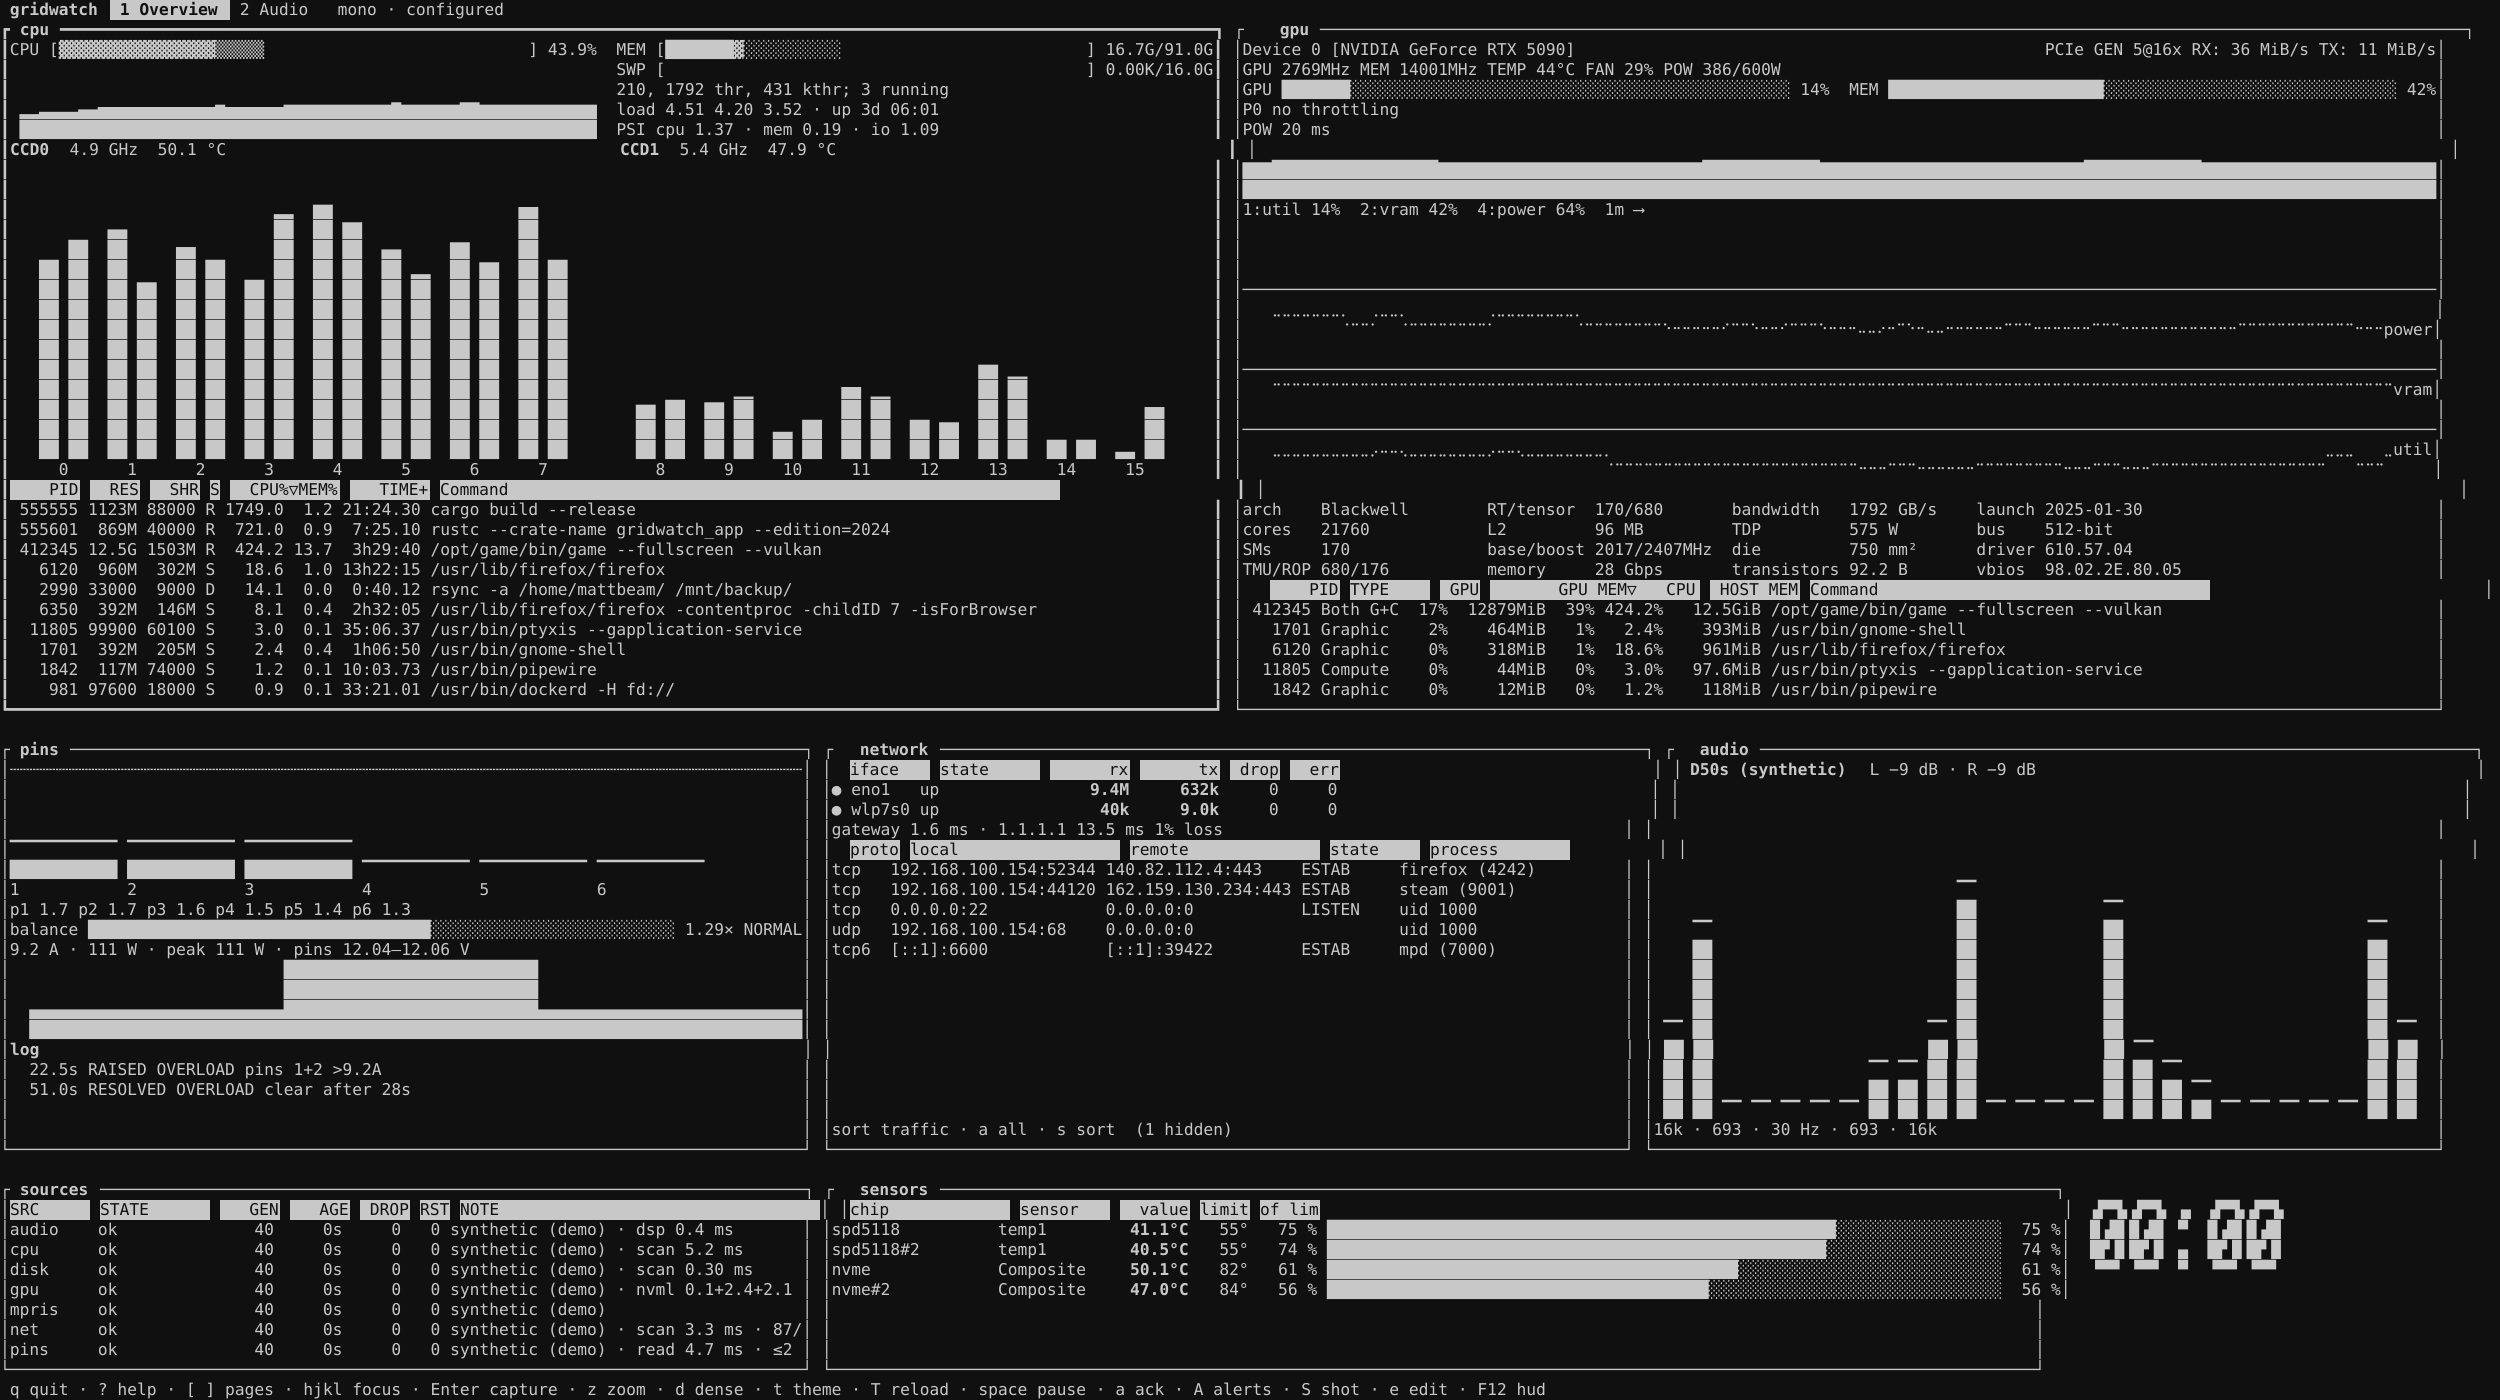
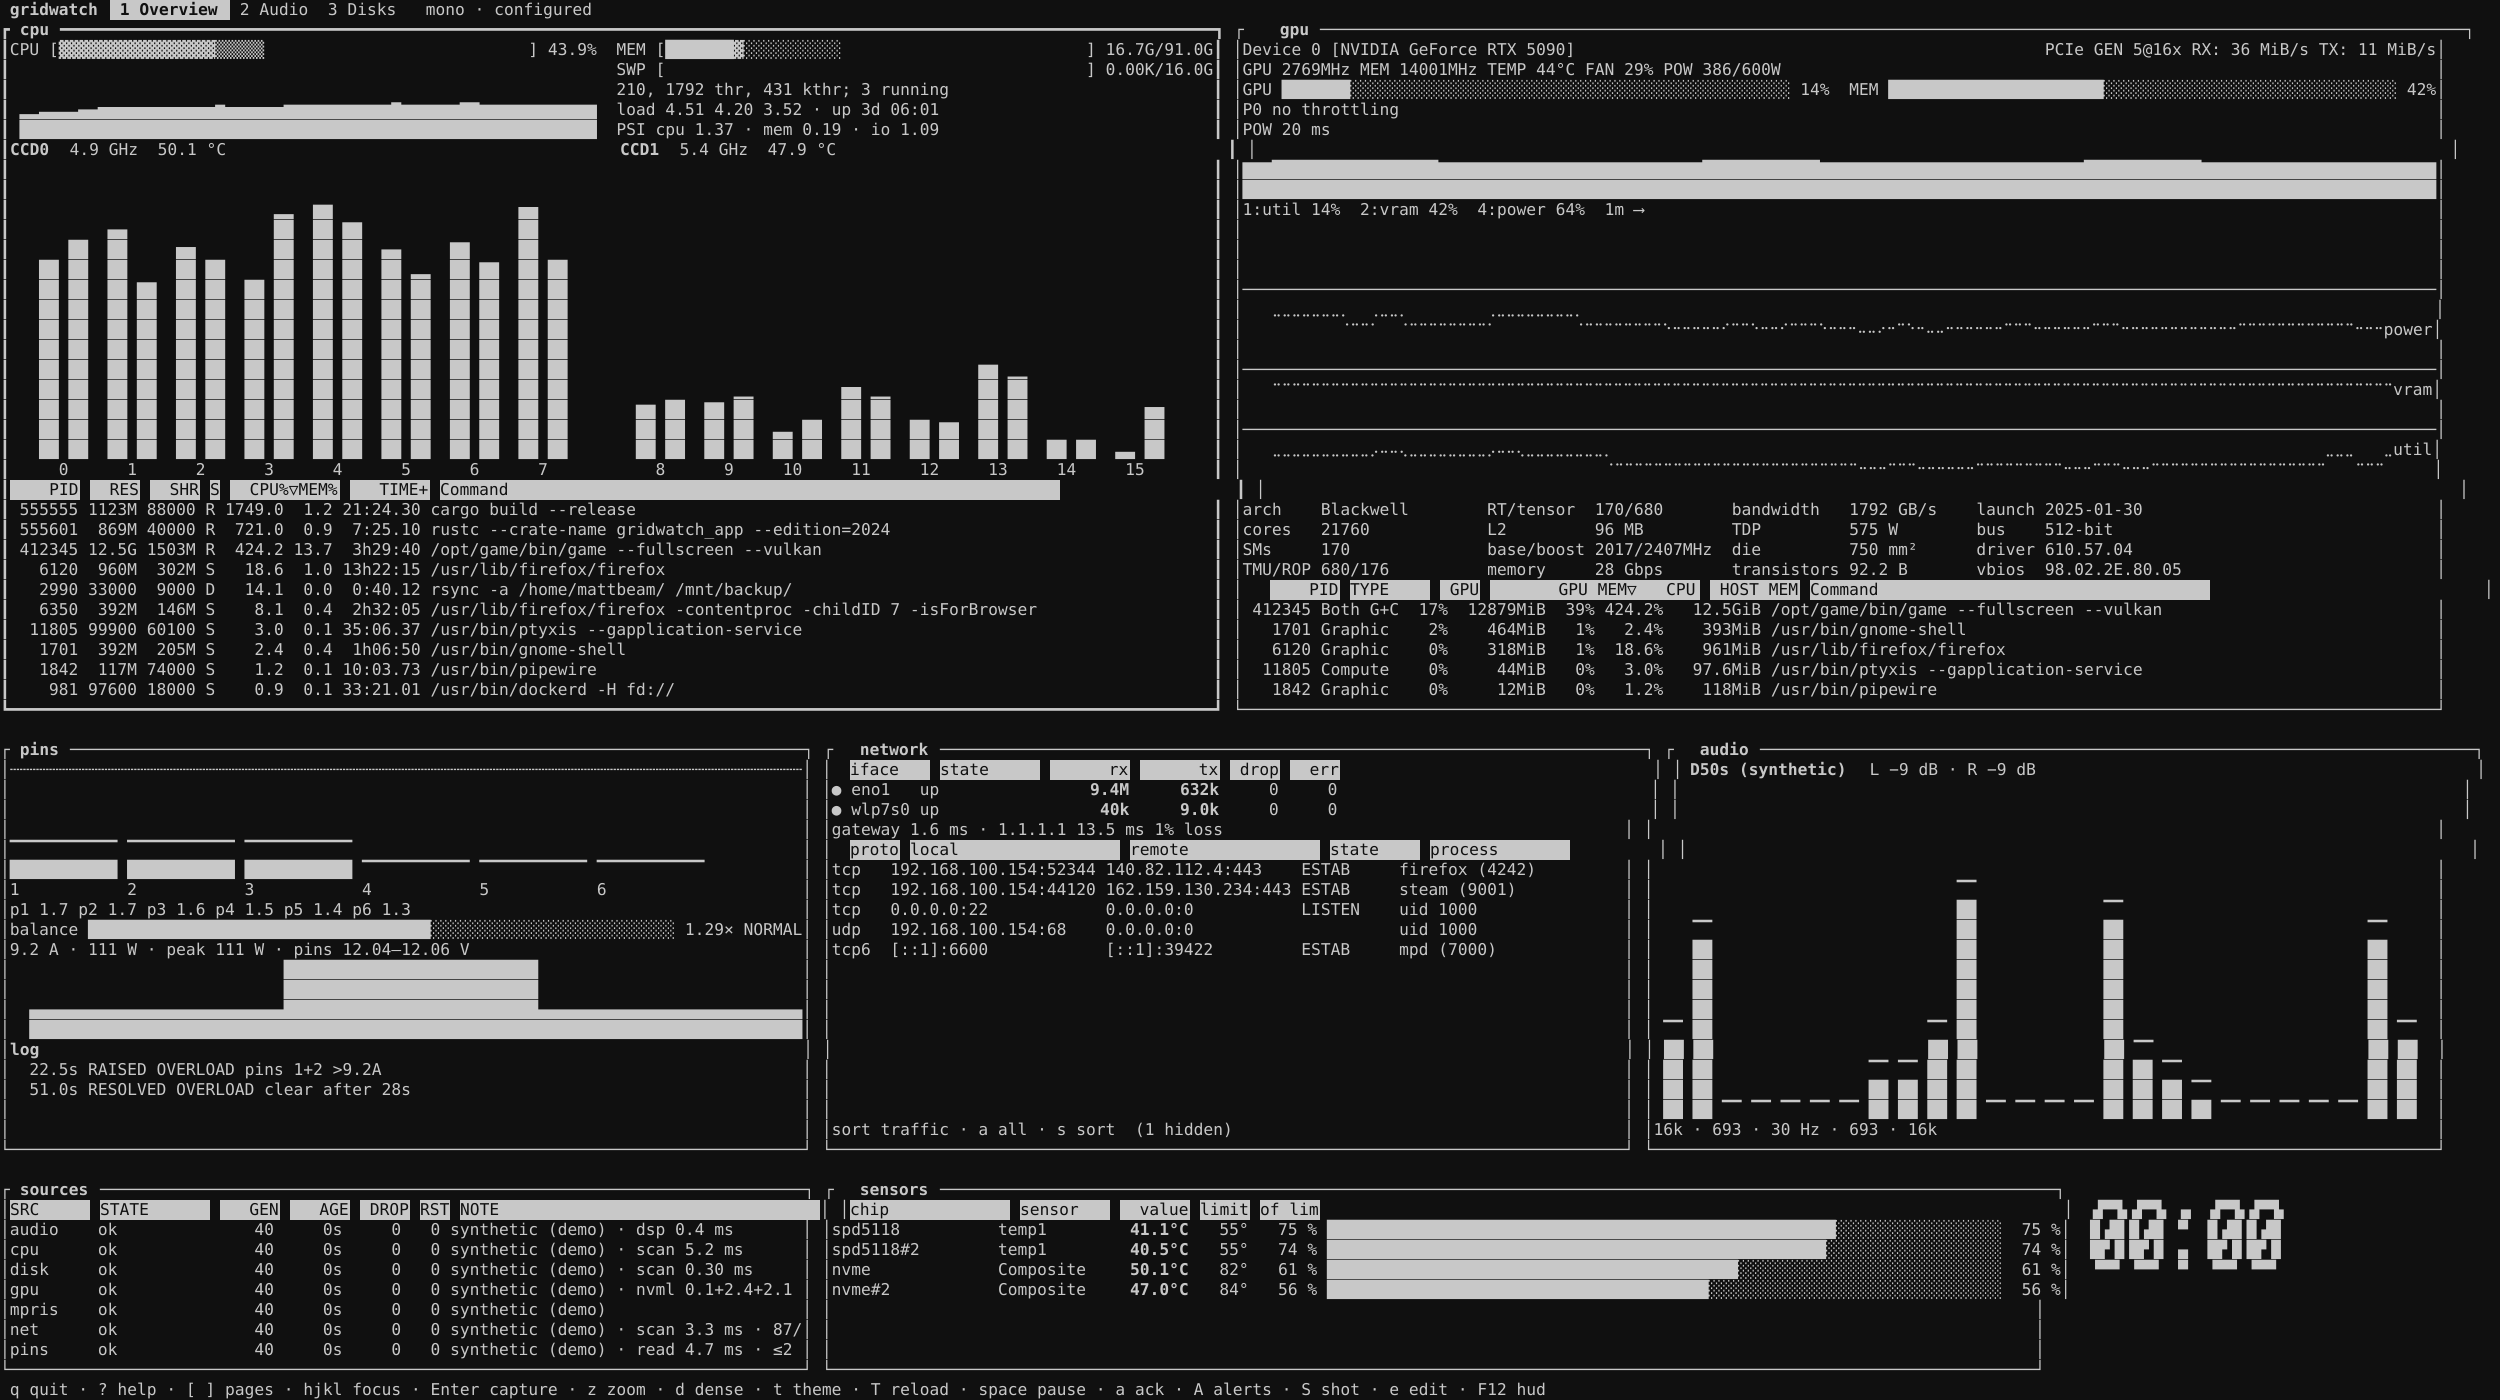
<svg xmlns="http://www.w3.org/2000/svg" width="2000" height="1120" viewBox="0 0 2000 1120" font-family="DejaVu Sans Mono, Menlo, Consolas, monospace" font-size="13">
  <rect width="2000" height="1120" fill="#101010" />
  <rect x="88" y="0" width="96" height="16" fill="#c8c8c8" />
  <rect x="8" y="384" width="56" height="16" fill="#c8c8c8" />
  <rect x="72" y="384" width="40" height="16" fill="#c8c8c8" />
  <rect x="120" y="384" width="40" height="16" fill="#c8c8c8" />
  <rect x="168" y="384" width="8" height="16" fill="#c8c8c8" />
  <rect x="184" y="384" width="88" height="16" fill="#c8c8c8" />
  <rect x="280" y="384" width="64" height="16" fill="#c8c8c8" />
  <rect x="352" y="384" width="496" height="16" fill="#c8c8c8" />
  <rect x="1016" y="464" width="56" height="16" fill="#c8c8c8" />
  <rect x="1080" y="464" width="64" height="16" fill="#c8c8c8" />
  <rect x="1152" y="464" width="32" height="16" fill="#c8c8c8" />
  <rect x="1192" y="464" width="168" height="16" fill="#c8c8c8" />
  <rect x="1368" y="464" width="72" height="16" fill="#c8c8c8" />
  <rect x="1448" y="464" width="320" height="16" fill="#c8c8c8" />
  <rect x="680" y="608" width="64" height="16" fill="#c8c8c8" />
  <rect x="752" y="608" width="80" height="16" fill="#c8c8c8" />
  <rect x="840" y="608" width="64" height="16" fill="#c8c8c8" />
  <rect x="912" y="608" width="64" height="16" fill="#c8c8c8" />
  <rect x="984" y="608" width="40" height="16" fill="#c8c8c8" />
  <rect x="1032" y="608" width="40" height="16" fill="#c8c8c8" />
  <rect x="680" y="672" width="40" height="16" fill="#c8c8c8" />
  <rect x="728" y="672" width="168" height="16" fill="#c8c8c8" />
  <rect x="904" y="672" width="152" height="16" fill="#c8c8c8" />
  <rect x="1064" y="672" width="72" height="16" fill="#c8c8c8" />
  <rect x="1144" y="672" width="112" height="16" fill="#c8c8c8" />
  <rect x="8" y="960" width="64" height="16" fill="#c8c8c8" />
  <rect x="80" y="960" width="88" height="16" fill="#c8c8c8" />
  <rect x="176" y="960" width="48" height="16" fill="#c8c8c8" />
  <rect x="232" y="960" width="48" height="16" fill="#c8c8c8" />
  <rect x="288" y="960" width="40" height="16" fill="#c8c8c8" />
  <rect x="336" y="960" width="24" height="16" fill="#c8c8c8" />
  <rect x="368" y="960" width="288" height="16" fill="#c8c8c8" />
  <rect x="680" y="960" width="128" height="16" fill="#c8c8c8" />
  <rect x="816" y="960" width="72" height="16" fill="#c8c8c8" />
  <rect x="896" y="960" width="56" height="16" fill="#c8c8c8" />
  <rect x="960" y="960" width="40" height="16" fill="#c8c8c8" />
  <rect x="1008" y="960" width="48" height="16" fill="#c8c8c8" />
  <text x="0" y="12" fill="#c8c8c8" font-weight="bold" textLength="88" lengthAdjust="spacingAndGlyphs" xml:space="preserve"> gridwatch </text>
  <text x="88" y="12" fill="#101010" font-weight="bold" textLength="96" lengthAdjust="spacingAndGlyphs" xml:space="preserve"> 1 Overview </text>
-   <text x="184" y="12" fill="#c8c8c8" textLength="1816" lengthAdjust="spacingAndGlyphs" xml:space="preserve"> 2 Audio   mono · configured                                                                                                                                                                                                       </text>
+   <text x="184" y="12" fill="#c8c8c8" textLength="1816" lengthAdjust="spacingAndGlyphs" xml:space="preserve"> 2 Audio  3 Disks   mono · configured                                                                                                                                                                                              </text>
  <text x="0" y="28" fill="#c8c8c8" textLength="8" lengthAdjust="spacingAndGlyphs" xml:space="preserve">┏</text>
  <text x="8" y="28" fill="#c8c8c8" font-weight="bold" textLength="40" lengthAdjust="spacingAndGlyphs" xml:space="preserve"> cpu </text>
  <text x="48" y="28" fill="#c8c8c8" textLength="968" lengthAdjust="spacingAndGlyphs" xml:space="preserve">━━━━━━━━━━━━━━━━━━━━━━━━━━━━━━━━━━━━━━━━━━━━━━━━━━━━━━━━━━━━━━━━━━━━━━━━━━━━━━━━━━━━━━━━━━━━━━━━━━━━━━━━━━━━━━━━━━━━━━┓ ┌</text>
  <text x="1016" y="28" fill="#c8c8c8" font-weight="bold" textLength="40" lengthAdjust="spacingAndGlyphs" xml:space="preserve"> gpu </text>
  <text x="1056" y="28" fill="#c8c8c8" textLength="944" lengthAdjust="spacingAndGlyphs" xml:space="preserve">─────────────────────────────────────────────────────────────────────────────────────────────────────────────────────┐</text>
  <text x="0" y="44" fill="#c8c8c8" textLength="2000" lengthAdjust="spacingAndGlyphs" xml:space="preserve">┃CPU [▓▓▓▓▓▓▓▓▓▓▓▓▓▓▓▓▒▒▒▒▒                           ] 43.9%  MEM [███████▓░░░░░░░░░░                         ] 16.7G/91.0G┃ │Device 0 [NVIDIA GeForce RTX 5090]                                                PCIe GEN 5@16x RX: 36 MiB/s TX: 11 MiB/s│</text>
  <text x="0" y="60" fill="#c8c8c8" textLength="2000" lengthAdjust="spacingAndGlyphs" xml:space="preserve">┃                                                              SWP [                                           ] 0.00K/16.0G┃ │GPU 2769MHz MEM 14001MHz TEMP 44°C FAN 29% POW 386/600W                                                                   │</text>
  <text x="0" y="76" fill="#c8c8c8" textLength="2000" lengthAdjust="spacingAndGlyphs" xml:space="preserve">┃                                                              210, 1792 thr, 431 kthr; 3 running                           ┃ │GPU ███████░░░░░░░░░░░░░░░░░░░░░░░░░░░░░░░░░░░░░░░░░░░░░ 14%  MEM ██████████████████████░░░░░░░░░░░░░░░░░░░░░░░░░░░░░░ 42%│</text>
  <text x="0" y="92" fill="#c8c8c8" textLength="2000" lengthAdjust="spacingAndGlyphs" xml:space="preserve">┃ ▂▂▃▃▃▃▄▄▅▅▅▅▅▅▅▅▅▅▅▅▆▅▅▅▅▅▅▆▆▆▆▆▆▆▆▆▆▆▇▆▆▆▆▆▆▇▇▆▆▆▆▆▆▆▆▆▆▆▆  load 4.51 4.20 3.52 · up 3d 06:01                            ┃ │P0 no throttling                                                                                                          │</text>
  <text x="0" y="108" fill="#c8c8c8" textLength="2000" lengthAdjust="spacingAndGlyphs" xml:space="preserve">┃ ███████████████████████████████████████████████████████████  PSI cpu 1.37 · mem 0.19 · io 1.09                            ┃ │POW 20 ms                                                                                                                 │</text>
  <text x="0" y="124" fill="#c8c8c8" textLength="8" lengthAdjust="spacingAndGlyphs" xml:space="preserve">┃</text>
  <text x="8" y="124" fill="#c8c8c8" font-weight="bold" textLength="32" lengthAdjust="spacingAndGlyphs" xml:space="preserve">CCD0</text>
  <text x="40" y="124" fill="#c8c8c8" textLength="456" lengthAdjust="spacingAndGlyphs" xml:space="preserve">  4.9 GHz  50.1 °C                                       </text>
  <text x="496" y="124" fill="#c8c8c8" font-weight="bold" textLength="32" lengthAdjust="spacingAndGlyphs" xml:space="preserve">CCD1</text>
  <text x="528" y="124" fill="#c8c8c8" textLength="1472" lengthAdjust="spacingAndGlyphs" xml:space="preserve">  5.4 GHz  47.9 °C                                        ┃ │                                                                                                                          │</text>
  <text x="0" y="140" fill="#c8c8c8" textLength="2000" lengthAdjust="spacingAndGlyphs" xml:space="preserve">┃                                                                                                                           ┃ │▇▇▇█████████████████▇▇▇▇▇▇▇▇▇▇▇▇▇▇▇▇▇▇▇▇▇▇▇▇▇▇▇████████████▇▇▇▇▇▇▇▇▇▇▇▇▇▇▇▇▇▇▇▇▇▇▇▇▇▇▇████████████▇▇▇▇▇▇▇▇▇▇▇▇▇▇▇▇▇▇▇▇▇▇▇▇│</text>
  <text x="0" y="156" fill="#c8c8c8" textLength="2000" lengthAdjust="spacingAndGlyphs" xml:space="preserve">┃                                                                                                                           ┃ │██████████████████████████████████████████████████████████████████████████████████████████████████████████████████████████│</text>
  <text x="0" y="172" fill="#c8c8c8" textLength="2000" lengthAdjust="spacingAndGlyphs" xml:space="preserve">┃                           ▂▂  ▆▆                   ▅▅                                                                     ┃ │1:util 14%  2:vram 42%  4:power 64%  1m ⟶                                                                                 │</text>
  <text x="0" y="188" fill="#c8c8c8" textLength="2000" lengthAdjust="spacingAndGlyphs" xml:space="preserve">┃          ▄▄               ██  ██ ▇▇                ██                                                                     ┃ │                                                                                                                          │</text>
  <text x="0" y="204" fill="#c8c8c8" textLength="2000" lengthAdjust="spacingAndGlyphs" xml:space="preserve">┃      ██  ██     ▅▅        ██  ██ ██  ▄▄     ▇▇     ██                                                                     ┃ │                                                                                                                          │</text>
  <text x="0" y="220" fill="#c8c8c8" textLength="2000" lengthAdjust="spacingAndGlyphs" xml:space="preserve">┃   ██ ██  ██     ██ ██     ██  ██ ██  ██ ▂▂  ██ ▇▇  ██ ██                                                                  ┃ │                                                                                                                          │</text>
  <text x="0" y="236" fill="#c8c8c8" textLength="2000" lengthAdjust="spacingAndGlyphs" xml:space="preserve">┃   ██ ██  ██ ▇▇  ██ ██  ██ ██  ██ ██  ██ ██  ██ ██  ██ ██                                                                  ┃ │──────────────────────────────────────────────────────────────────────────────────────────────────────────────────────────│</text>
  <text x="0" y="252" fill="#c8c8c8" textLength="2000" lengthAdjust="spacingAndGlyphs" xml:space="preserve">┃   ██ ██  ██ ██  ██ ██  ██ ██  ██ ██  ██ ██  ██ ██  ██ ██                                                                  ┃ │   ⣀⣀⣀⣀⣀⣀⣀⡀  ⢀⣀⣀⡀        ⢀⣀⣀⣀⣀⣀⣀⣀⣀⡀                                                                                       │</text>
  <text x="0" y="268" fill="#c8c8c8" textLength="2000" lengthAdjust="spacingAndGlyphs" xml:space="preserve">┃   ██ ██  ██ ██  ██ ██  ██ ██  ██ ██  ██ ██  ██ ██  ██ ██                                                                  ┃ │          ⠈⠉⠉⠁  ⠈⠉⠉⠉⠉⠉⠉⠉⠉⠁        ⠈⠉⠉⠉⠉⠉⠉⠉⠉⠑⠒⠒⠒⠒⠒⠊⠉⠉⠑⠒⠒⠊⠉⠉⠉⠑⠒⠒⠒⠤⠤⠔⠒⠉⠑⠒⠤⠤⠒⠒⠒⠒⠒⠒⠉⠉⠉⠒⠒⠒⠒⠒⠒⠉⠉⠉⠒⠒⠒⠒⠒⠒⠒⠒⠒⠒⠒⠒⠉⠉⠉⠉⠉⠉⠉⠉⠉⠉⠉⠉⠒⠒⠒power│</text>
  <text x="0" y="284" fill="#c8c8c8" textLength="2000" lengthAdjust="spacingAndGlyphs" xml:space="preserve">┃   ██ ██  ██ ██  ██ ██  ██ ██  ██ ██  ██ ██  ██ ██  ██ ██                                                                  ┃ │                                                                                                                          │</text>
  <text x="0" y="300" fill="#c8c8c8" textLength="2000" lengthAdjust="spacingAndGlyphs" xml:space="preserve">┃   ██ ██  ██ ██  ██ ██  ██ ██  ██ ██  ██ ██  ██ ██  ██ ██                                          ▆▆ ▁▁                   ┃ │──────────────────────────────────────────────────────────────────────────────────────────────────────────────────────────│</text>
  <text x="0" y="316" fill="#c8c8c8" textLength="2000" lengthAdjust="spacingAndGlyphs" xml:space="preserve">┃   ██ ██  ██ ██  ██ ██  ██ ██  ██ ██  ██ ██  ██ ██  ██ ██                 ▁▁         ▅▅ ▁▁         ██ ██                   ┃ │   ⠉⠉⠉⠉⠉⠉⠉⠉⠉⠉⠉⠉⠉⠉⠉⠉⠉⠉⠉⠉⠉⠉⠉⠉⠉⠉⠉⠉⠉⠉⠉⠉⠉⠉⠉⠉⠉⠉⠉⠉⠉⠉⠉⠉⠉⠉⠉⠉⠉⠉⠉⠉⠉⠉⠉⠉⠉⠉⠉⠉⠉⠉⠉⠉⠉⠉⠉⠉⠉⠉⠉⠉⠉⠉⠉⠉⠉⠉⠉⠉⠉⠉⠉⠉⠉⠉⠉⠉⠉⠉⠉⠉⠉⠉⠉⠉⠉⠉⠉⠉⠉⠉⠉⠉⠉⠉⠉⠉⠉⠉⠉⠉⠉⠉⠉vram│</text>
  <text x="0" y="332" fill="#c8c8c8" textLength="2000" lengthAdjust="spacingAndGlyphs" xml:space="preserve">┃   ██ ██  ██ ██  ██ ██  ██ ██  ██ ██  ██ ██  ██ ██  ██ ██       ▆▆ ██  ▇▇ ██         ██ ██         ██ ██            ▅▅     ┃ │                                                                                                                          │</text>
  <text x="0" y="348" fill="#c8c8c8" textLength="2000" lengthAdjust="spacingAndGlyphs" xml:space="preserve">┃   ██ ██  ██ ██  ██ ██  ██ ██  ██ ██  ██ ██  ██ ██  ██ ██       ██ ██  ██ ██  ▃▃ ██  ██ ██  ██ ▇▇  ██ ██            ██     ┃ │──────────────────────────────────────────────────────────────────────────────────────────────────────────────────────────│</text>
  <text x="0" y="364" fill="#c8c8c8" textLength="2000" lengthAdjust="spacingAndGlyphs" xml:space="preserve">┃   ██ ██  ██ ██  ██ ██  ██ ██  ██ ██  ██ ██  ██ ██  ██ ██       ██ ██  ██ ██  ██ ██  ██ ██  ██ ██  ██ ██  ██ ██  ▃▃ ██     ┃ │   ⣀⣀⣀⣀⣀⣀⣀⣀⣀⣀⡠⠤⠤⢄⣀⣀⣀⣀⣀⣀⣀⣀⡠⠤⠤⢄⣀⣀⣀⣀⣀⣀⣀⣀⡀                                                                         ⣀⣀⣀   ⣀util│</text>
  <text x="0" y="380" fill="#c8c8c8" textLength="2000" lengthAdjust="spacingAndGlyphs" xml:space="preserve">┃     0      1      2      3      4      5      6      7           8      9     10     11     12     13     14     15       ┃ │                                     ⠈⠉⠉⠉⠉⠉⠉⠉⠉⠉⠉⠉⠉⠉⠉⠉⠉⠉⠉⠉⠉⠉⠉⠉⠉⠉⠒⠒⠒⠉⠉⠉⠒⠒⠒⠒⠒⠒⠉⠉⠉⠉⠉⠉⠉⠉⠉⠒⠒⠒⠉⠉⠉⠒⠒⠒⠉⠉⠉⠉⠉⠉⠉⠉⠉⠉⠉⠉⠉⠉⠉⠉⠉⠉   ⠉⠉⠉     │</text>
  <text x="0" y="396" fill="#c8c8c8" textLength="8" lengthAdjust="spacingAndGlyphs" xml:space="preserve">┃</text>
  <text x="8" y="396" fill="#101010" textLength="56" lengthAdjust="spacingAndGlyphs" xml:space="preserve">    PID</text>
  <text x="72" y="396" fill="#101010" textLength="40" lengthAdjust="spacingAndGlyphs" xml:space="preserve">  RES</text>
  <text x="120" y="396" fill="#101010" textLength="40" lengthAdjust="spacingAndGlyphs" xml:space="preserve">  SHR</text>
  <text x="168" y="396" fill="#101010" textLength="8" lengthAdjust="spacingAndGlyphs" xml:space="preserve">S</text>
  <text x="184" y="396" fill="#101010" textLength="88" lengthAdjust="spacingAndGlyphs" xml:space="preserve">  CPU%▽MEM%</text>
  <text x="280" y="396" fill="#101010" textLength="64" lengthAdjust="spacingAndGlyphs" xml:space="preserve">   TIME+</text>
  <text x="352" y="396" fill="#101010" textLength="496" lengthAdjust="spacingAndGlyphs" xml:space="preserve">Command                                                       </text>
  <text x="848" y="396" fill="#c8c8c8" textLength="1152" lengthAdjust="spacingAndGlyphs" xml:space="preserve">                  ┃ │                                                                                                                          │</text>
  <text x="0" y="412" fill="#c8c8c8" textLength="2000" lengthAdjust="spacingAndGlyphs" xml:space="preserve">┃ 555555 1123M 88000 R 1749.0  1.2 21:24.30 cargo build --release                                                           ┃ │arch    Blackwell        RT/tensor  170/680       bandwidth   1792 GB/s    launch 2025-01-30                              │</text>
  <text x="0" y="428" fill="#c8c8c8" textLength="2000" lengthAdjust="spacingAndGlyphs" xml:space="preserve">┃ 555601  869M 40000 R  721.0  0.9  7:25.10 rustc --crate-name gridwatch_app --edition=2024                                 ┃ │cores   21760            L2         96 MB         TDP         575 W        bus    512-bit                                 │</text>
  <text x="0" y="444" fill="#c8c8c8" textLength="2000" lengthAdjust="spacingAndGlyphs" xml:space="preserve">┃ 412345 12.5G 1503M R  424.2 13.7  3h29:40 /opt/game/bin/game --fullscreen --vulkan                                        ┃ │SMs     170              base/boost 2017/2407MHz  die         750 mm²      driver 610.57.04                               │</text>
  <text x="0" y="460" fill="#c8c8c8" textLength="2000" lengthAdjust="spacingAndGlyphs" xml:space="preserve">┃   6120  960M  302M S   18.6  1.0 13h22:15 /usr/lib/firefox/firefox                                                        ┃ │TMU/ROP 680/176          memory     28 Gbps       transistors 92.2 B       vbios  98.02.2E.80.05                          │</text>
  <text x="0" y="476" fill="#c8c8c8" textLength="1016" lengthAdjust="spacingAndGlyphs" xml:space="preserve">┃   2990 33000  9000 D   14.1  0.0  0:40.12 rsync -a /home/mattbeam/ /mnt/backup/                                           ┃ │</text>
  <text x="1016" y="476" fill="#101010" textLength="56" lengthAdjust="spacingAndGlyphs" xml:space="preserve">    PID</text>
  <text x="1080" y="476" fill="#101010" textLength="64" lengthAdjust="spacingAndGlyphs" xml:space="preserve">TYPE    </text>
  <text x="1152" y="476" fill="#101010" textLength="32" lengthAdjust="spacingAndGlyphs" xml:space="preserve"> GPU</text>
  <text x="1192" y="476" fill="#101010" textLength="168" lengthAdjust="spacingAndGlyphs" xml:space="preserve">       GPU MEM▽   CPU</text>
  <text x="1368" y="476" fill="#101010" textLength="72" lengthAdjust="spacingAndGlyphs" xml:space="preserve"> HOST MEM</text>
  <text x="1448" y="476" fill="#101010" textLength="320" lengthAdjust="spacingAndGlyphs" xml:space="preserve">Command                                 </text>
  <text x="1768" y="476" fill="#c8c8c8" textLength="232" lengthAdjust="spacingAndGlyphs" xml:space="preserve">                            │</text>
  <text x="0" y="492" fill="#c8c8c8" textLength="2000" lengthAdjust="spacingAndGlyphs" xml:space="preserve">┃   6350  392M  146M S    8.1  0.4  2h32:05 /usr/lib/firefox/firefox -contentproc -childID 7 -isForBrowser                  ┃ │ 412345 Both G+C  17%  12879MiB  39% 424.2%   12.5GiB /opt/game/bin/game --fullscreen --vulkan                            │</text>
  <text x="0" y="508" fill="#c8c8c8" textLength="2000" lengthAdjust="spacingAndGlyphs" xml:space="preserve">┃  11805 99900 60100 S    3.0  0.1 35:06.37 /usr/bin/ptyxis --gapplication-service                                          ┃ │   1701 Graphic    2%    464MiB   1%   2.4%    393MiB /usr/bin/gnome-shell                                                │</text>
  <text x="0" y="524" fill="#c8c8c8" textLength="2000" lengthAdjust="spacingAndGlyphs" xml:space="preserve">┃   1701  392M  205M S    2.4  0.4  1h06:50 /usr/bin/gnome-shell                                                            ┃ │   6120 Graphic    0%    318MiB   1%  18.6%    961MiB /usr/lib/firefox/firefox                                            │</text>
  <text x="0" y="540" fill="#c8c8c8" textLength="2000" lengthAdjust="spacingAndGlyphs" xml:space="preserve">┃   1842  117M 74000 S    1.2  0.1 10:03.73 /usr/bin/pipewire                                                               ┃ │  11805 Compute    0%     44MiB   0%   3.0%   97.6MiB /usr/bin/ptyxis --gapplication-service                              │</text>
  <text x="0" y="556" fill="#c8c8c8" textLength="2000" lengthAdjust="spacingAndGlyphs" xml:space="preserve">┃    981 97600 18000 S    0.9  0.1 33:21.01 /usr/bin/dockerd -H fd://                                                       ┃ │   1842 Graphic    0%     12MiB   0%   1.2%    118MiB /usr/bin/pipewire                                                   │</text>
  <text x="0" y="572" fill="#c8c8c8" textLength="2000" lengthAdjust="spacingAndGlyphs" xml:space="preserve">┗━━━━━━━━━━━━━━━━━━━━━━━━━━━━━━━━━━━━━━━━━━━━━━━━━━━━━━━━━━━━━━━━━━━━━━━━━━━━━━━━━━━━━━━━━━━━━━━━━━━━━━━━━━━━━━━━━━━━━━━━━━━┛ └──────────────────────────────────────────────────────────────────────────────────────────────────────────────────────────┘</text>
  <text x="0" y="604" fill="#c8c8c8" textLength="8" lengthAdjust="spacingAndGlyphs" xml:space="preserve">┌</text>
  <text x="8" y="604" fill="#c8c8c8" font-weight="bold" textLength="48" lengthAdjust="spacingAndGlyphs" xml:space="preserve"> pins </text>
  <text x="56" y="604" fill="#c8c8c8" textLength="624" lengthAdjust="spacingAndGlyphs" xml:space="preserve">───────────────────────────────────────────────────────────────────────────┐ ┌</text>
  <text x="680" y="604" fill="#c8c8c8" font-weight="bold" textLength="72" lengthAdjust="spacingAndGlyphs" xml:space="preserve"> network </text>
  <text x="752" y="604" fill="#c8c8c8" textLength="600" lengthAdjust="spacingAndGlyphs" xml:space="preserve">────────────────────────────────────────────────────────────────────────┐ ┌</text>
  <text x="1352" y="604" fill="#c8c8c8" font-weight="bold" textLength="56" lengthAdjust="spacingAndGlyphs" xml:space="preserve"> audio </text>
  <text x="1408" y="604" fill="#c8c8c8" textLength="592" lengthAdjust="spacingAndGlyphs" xml:space="preserve">─────────────────────────────────────────────────────────────────────────┐</text>
  <text x="0" y="620" fill="#c8c8c8" textLength="680" lengthAdjust="spacingAndGlyphs" xml:space="preserve">│┄┄┄┄┄┄┄┄┄┄┄┄┄┄┄┄┄┄┄┄┄┄┄┄┄┄┄┄┄┄┄┄┄┄┄┄┄┄┄┄┄┄┄┄┄┄┄┄┄┄┄┄┄┄┄┄┄┄┄┄┄┄┄┄┄┄┄┄┄┄┄┄┄┄┄┄┄┄┄┄┄│ │</text>
  <text x="680" y="620" fill="#101010" textLength="64" lengthAdjust="spacingAndGlyphs" xml:space="preserve">iface   </text>
  <text x="752" y="620" fill="#101010" textLength="80" lengthAdjust="spacingAndGlyphs" xml:space="preserve">state     </text>
  <text x="840" y="620" fill="#101010" textLength="64" lengthAdjust="spacingAndGlyphs" xml:space="preserve">      rx</text>
  <text x="912" y="620" fill="#101010" textLength="64" lengthAdjust="spacingAndGlyphs" xml:space="preserve">      tx</text>
  <text x="984" y="620" fill="#101010" textLength="40" lengthAdjust="spacingAndGlyphs" xml:space="preserve"> drop</text>
  <text x="1032" y="620" fill="#101010" textLength="40" lengthAdjust="spacingAndGlyphs" xml:space="preserve">  err</text>
  <text x="1072" y="620" fill="#c8c8c8" textLength="280" lengthAdjust="spacingAndGlyphs" xml:space="preserve">                                │ │</text>
  <text x="1352" y="620" fill="#c8c8c8" font-weight="bold" textLength="128" lengthAdjust="spacingAndGlyphs" xml:space="preserve">D50s (synthetic)</text>
  <text x="1480" y="620" fill="#c8c8c8" textLength="520" lengthAdjust="spacingAndGlyphs" xml:space="preserve">  L −9 dB · R −9 dB                                             │</text>
  <text x="0" y="636" fill="#c8c8c8" textLength="872" lengthAdjust="spacingAndGlyphs" xml:space="preserve">│                                                                                 │ │● eno1   up             </text>
  <text x="872" y="636" fill="#c8c8c8" font-weight="bold" textLength="32" lengthAdjust="spacingAndGlyphs" xml:space="preserve">9.4M</text>
  <text x="944" y="636" fill="#c8c8c8" font-weight="bold" textLength="32" lengthAdjust="spacingAndGlyphs" xml:space="preserve">632k</text>
  <text x="976" y="636" fill="#c8c8c8" textLength="1024" lengthAdjust="spacingAndGlyphs" xml:space="preserve">     0     0                                │ │                                                                                │</text>
  <text x="0" y="652" fill="#c8c8c8" textLength="880" lengthAdjust="spacingAndGlyphs" xml:space="preserve">│                                                                                 │ │● wlp7s0 up              </text>
  <text x="880" y="652" fill="#c8c8c8" font-weight="bold" textLength="24" lengthAdjust="spacingAndGlyphs" xml:space="preserve">40k</text>
  <text x="944" y="652" fill="#c8c8c8" font-weight="bold" textLength="32" lengthAdjust="spacingAndGlyphs" xml:space="preserve">9.0k</text>
  <text x="976" y="652" fill="#c8c8c8" textLength="1024" lengthAdjust="spacingAndGlyphs" xml:space="preserve">     0     0                                │ │                                                                                │</text>
  <text x="0" y="668" fill="#c8c8c8" textLength="2000" lengthAdjust="spacingAndGlyphs" xml:space="preserve">│                                                                                 │ │gateway 1.6 ms · 1.1.1.1 13.5 ms 1% loss                                         │ │                                                                                │</text>
  <text x="0" y="684" fill="#c8c8c8" textLength="680" lengthAdjust="spacingAndGlyphs" xml:space="preserve">│▔▔▔▔▔▔▔▔▔▔▔ ▔▔▔▔▔▔▔▔▔▔▔ ▔▔▔▔▔▔▔▔▔▔▔                                              │ │</text>
  <text x="680" y="684" fill="#101010" textLength="40" lengthAdjust="spacingAndGlyphs" xml:space="preserve">proto</text>
  <text x="728" y="684" fill="#101010" textLength="168" lengthAdjust="spacingAndGlyphs" xml:space="preserve">local                </text>
  <text x="904" y="684" fill="#101010" textLength="152" lengthAdjust="spacingAndGlyphs" xml:space="preserve">remote             </text>
  <text x="1064" y="684" fill="#101010" textLength="72" lengthAdjust="spacingAndGlyphs" xml:space="preserve">state    </text>
  <text x="1144" y="684" fill="#101010" textLength="112" lengthAdjust="spacingAndGlyphs" xml:space="preserve">process       </text>
  <text x="1256" y="684" fill="#c8c8c8" textLength="744" lengthAdjust="spacingAndGlyphs" xml:space="preserve">         │ │                                                                                │</text>
  <text x="0" y="700" fill="#c8c8c8" textLength="2000" lengthAdjust="spacingAndGlyphs" xml:space="preserve">│███████████ ███████████ ███████████ ▔▔▔▔▔▔▔▔▔▔▔ ▔▔▔▔▔▔▔▔▔▔▔ ▔▔▔▔▔▔▔▔▔▔▔          │ │tcp   192.168.100.154:52344 140.82.112.4:443    ESTAB     firefox (4242)         │ │                                                                                │</text>
  <text x="0" y="716" fill="#c8c8c8" textLength="2000" lengthAdjust="spacingAndGlyphs" xml:space="preserve">│1           2           3           4           5           6                    │ │tcp   192.168.100.154:44120 162.159.130.234:443 ESTAB     steam (9001)           │ │                               ▔▔                                               │</text>
  <text x="0" y="732" fill="#c8c8c8" textLength="2000" lengthAdjust="spacingAndGlyphs" xml:space="preserve">│p1 1.7 p2 1.7 p3 1.6 p4 1.5 p5 1.4 p6 1.3                                        │ │tcp   0.0.0.0:22            0.0.0.0:0           LISTEN    uid 1000               │ │                               ██             ▔▔                                │</text>
  <text x="0" y="748" fill="#c8c8c8" textLength="2000" lengthAdjust="spacingAndGlyphs" xml:space="preserve">│balance ███████████████████████████████████░░░░░░░░░░░░░░░░░░░░░░░░░ 1.29× NORMAL│ │udp   192.168.100.154:68    0.0.0.0:0                     uid 1000               │ │    ▔▔                         ██             ██                         ▔▔     │</text>
  <text x="0" y="764" fill="#c8c8c8" textLength="2000" lengthAdjust="spacingAndGlyphs" xml:space="preserve">│9.2 A · 111 W · peak 111 W · pins 12.04–12.06 V                                  │ │tcp6  [::1]:6600            [::1]:39422         ESTAB     mpd (7000)             │ │    ██                         ██             ██                         ██     │</text>
  <text x="0" y="780" fill="#c8c8c8" textLength="2000" lengthAdjust="spacingAndGlyphs" xml:space="preserve">│                            ██████████████████████████                           │ │                                                                                 │ │    ██                         ██             ██                         ██     │</text>
  <text x="0" y="796" fill="#c8c8c8" textLength="2000" lengthAdjust="spacingAndGlyphs" xml:space="preserve">│                            ██████████████████████████                           │ │                                                                                 │ │    ██                         ██             ██                         ██     │</text>
  <text x="0" y="812" fill="#c8c8c8" textLength="2000" lengthAdjust="spacingAndGlyphs" xml:space="preserve">│  ▄▄▄▄▄▄▄▄▄▄▄▄▄▄▄▄▄▄▄▄▄▄▄▄▄▄██████████████████████████▄▄▄▄▄▄▄▄▄▄▄▄▄▄▄▄▄▄▄▄▄▄▄▄▄▄▄│ │                                                                                 │ │    ██                         ██             ██                         ██     │</text>
  <text x="0" y="828" fill="#c8c8c8" textLength="2000" lengthAdjust="spacingAndGlyphs" xml:space="preserve">│  ███████████████████████████████████████████████████████████████████████████████│ │                                                                                 │ │ ▔▔ ██                      ▔▔ ██             ██                         ██ ▔▔  │</text>
  <text x="0" y="844" fill="#c8c8c8" textLength="8" lengthAdjust="spacingAndGlyphs" xml:space="preserve">│</text>
  <text x="8" y="844" fill="#c8c8c8" font-weight="bold" textLength="24" lengthAdjust="spacingAndGlyphs" xml:space="preserve">log</text>
  <text x="32" y="844" fill="#c8c8c8" textLength="1968" lengthAdjust="spacingAndGlyphs" xml:space="preserve">                                                                              │ │                                                                                 │ │ ██ ██                      ██ ██             ██ ▔▔                      ██ ██  │</text>
  <text x="0" y="860" fill="#c8c8c8" textLength="2000" lengthAdjust="spacingAndGlyphs" xml:space="preserve">│  22.5s RAISED OVERLOAD pins 1+2 &gt;9.2A                                           │ │                                                                                 │ │ ██ ██                ▔▔ ▔▔ ██ ██             ██ ██ ▔▔                   ██ ██  │</text>
  <text x="0" y="876" fill="#c8c8c8" textLength="2000" lengthAdjust="spacingAndGlyphs" xml:space="preserve">│  51.0s RESOLVED OVERLOAD clear after 28s                                        │ │                                                                                 │ │ ██ ██                ██ ██ ██ ██             ██ ██ ██ ▔▔                ██ ██  │</text>
  <text x="0" y="892" fill="#c8c8c8" textLength="2000" lengthAdjust="spacingAndGlyphs" xml:space="preserve">│                                                                                 │ │                                                                                 │ │ ██ ██ ▔▔ ▔▔ ▔▔ ▔▔ ▔▔ ██ ██ ██ ██ ▔▔ ▔▔ ▔▔ ▔▔ ██ ██ ██ ██ ▔▔ ▔▔ ▔▔ ▔▔ ▔▔ ██ ██  │</text>
  <text x="0" y="908" fill="#c8c8c8" textLength="2000" lengthAdjust="spacingAndGlyphs" xml:space="preserve">│                                                                                 │ │sort traffic · a all · s sort  (1 hidden)                                        │ │16k · 693 · 30 Hz · 693 · 16k                                                   │</text>
  <text x="0" y="924" fill="#c8c8c8" textLength="2000" lengthAdjust="spacingAndGlyphs" xml:space="preserve">└─────────────────────────────────────────────────────────────────────────────────┘ └─────────────────────────────────────────────────────────────────────────────────┘ └────────────────────────────────────────────────────────────────────────────────┘</text>
  <text x="0" y="956" fill="#c8c8c8" textLength="8" lengthAdjust="spacingAndGlyphs" xml:space="preserve">┌</text>
  <text x="8" y="956" fill="#c8c8c8" font-weight="bold" textLength="72" lengthAdjust="spacingAndGlyphs" xml:space="preserve"> sources </text>
  <text x="80" y="956" fill="#c8c8c8" textLength="600" lengthAdjust="spacingAndGlyphs" xml:space="preserve">────────────────────────────────────────────────────────────────────────┐ ┌</text>
  <text x="680" y="956" fill="#c8c8c8" font-weight="bold" textLength="72" lengthAdjust="spacingAndGlyphs" xml:space="preserve"> sensors </text>
  <text x="752" y="956" fill="#c8c8c8" textLength="1248" lengthAdjust="spacingAndGlyphs" xml:space="preserve">──────────────────────────────────────────────────────────────────────────────────────────────────────────────────┐                                         </text>
  <text x="0" y="972" fill="#c8c8c8" textLength="8" lengthAdjust="spacingAndGlyphs" xml:space="preserve">│</text>
  <text x="8" y="972" fill="#101010" textLength="64" lengthAdjust="spacingAndGlyphs" xml:space="preserve">SRC     </text>
  <text x="80" y="972" fill="#101010" textLength="88" lengthAdjust="spacingAndGlyphs" xml:space="preserve">STATE      </text>
  <text x="176" y="972" fill="#101010" textLength="48" lengthAdjust="spacingAndGlyphs" xml:space="preserve">   GEN</text>
  <text x="232" y="972" fill="#101010" textLength="48" lengthAdjust="spacingAndGlyphs" xml:space="preserve">   AGE</text>
  <text x="288" y="972" fill="#101010" textLength="40" lengthAdjust="spacingAndGlyphs" xml:space="preserve"> DROP</text>
  <text x="336" y="972" fill="#101010" textLength="24" lengthAdjust="spacingAndGlyphs" xml:space="preserve">RST</text>
  <text x="368" y="972" fill="#101010" textLength="288" lengthAdjust="spacingAndGlyphs" xml:space="preserve">NOTE                                </text>
  <text x="656" y="972" fill="#c8c8c8" textLength="24" lengthAdjust="spacingAndGlyphs" xml:space="preserve">│ │</text>
  <text x="680" y="972" fill="#101010" textLength="128" lengthAdjust="spacingAndGlyphs" xml:space="preserve">chip            </text>
  <text x="816" y="972" fill="#101010" textLength="72" lengthAdjust="spacingAndGlyphs" xml:space="preserve">sensor   </text>
  <text x="896" y="972" fill="#101010" textLength="56" lengthAdjust="spacingAndGlyphs" xml:space="preserve">  value</text>
  <text x="960" y="972" fill="#101010" textLength="40" lengthAdjust="spacingAndGlyphs" xml:space="preserve">limit</text>
  <text x="1008" y="972" fill="#101010" textLength="48" lengthAdjust="spacingAndGlyphs" xml:space="preserve">of lim</text>
  <text x="1056" y="972" fill="#c8c8c8" textLength="944" lengthAdjust="spacingAndGlyphs" xml:space="preserve">                                                                            │  ▟▀▜▖▟▀▜▖ ▄  ▟▀▜▖▟▀▜▖                   </text>
  <text x="0" y="988" fill="#c8c8c8" textLength="904" lengthAdjust="spacingAndGlyphs" xml:space="preserve">│audio    ok              40     0s     0   0 synthetic (demo) · dsp 0.4 ms       │ │spd5118          temp1      </text>
  <text x="904" y="988" fill="#c8c8c8" font-weight="bold" textLength="48" lengthAdjust="spacingAndGlyphs" xml:space="preserve">41.1°C</text>
  <text x="952" y="988" fill="#c8c8c8" textLength="1048" lengthAdjust="spacingAndGlyphs" xml:space="preserve">   55°   75 % ████████████████████████████████████████████████████░░░░░░░░░░░░░░░░░  75 %│  █▗█▌█▗█▌ ▀  █▗█▌█▗█▌                   </text>
  <text x="0" y="1004" fill="#c8c8c8" textLength="904" lengthAdjust="spacingAndGlyphs" xml:space="preserve">│cpu      ok              40     0s     0   0 synthetic (demo) · scan 5.2 ms      │ │spd5118#2        temp1      </text>
  <text x="904" y="1004" fill="#c8c8c8" font-weight="bold" textLength="48" lengthAdjust="spacingAndGlyphs" xml:space="preserve">40.5°C</text>
  <text x="952" y="1004" fill="#c8c8c8" textLength="1048" lengthAdjust="spacingAndGlyphs" xml:space="preserve">   55°   74 % ███████████████████████████████████████████████████░░░░░░░░░░░░░░░░░░  74 %│  █▛▐▌█▛▐▌ ▄  █▛▐▌█▛▐▌                   </text>
  <text x="0" y="1020" fill="#c8c8c8" textLength="904" lengthAdjust="spacingAndGlyphs" xml:space="preserve">│disk     ok              40     0s     0   0 synthetic (demo) · scan 0.30 ms     │ │nvme             Composite  </text>
  <text x="904" y="1020" fill="#c8c8c8" font-weight="bold" textLength="48" lengthAdjust="spacingAndGlyphs" xml:space="preserve">50.1°C</text>
  <text x="952" y="1020" fill="#c8c8c8" textLength="1048" lengthAdjust="spacingAndGlyphs" xml:space="preserve">   82°   61 % ██████████████████████████████████████████░░░░░░░░░░░░░░░░░░░░░░░░░░░  61 %│  ▝▀▀ ▝▀▀  ▀  ▝▀▀ ▝▀▀                    </text>
  <text x="0" y="1036" fill="#c8c8c8" textLength="904" lengthAdjust="spacingAndGlyphs" xml:space="preserve">│gpu      ok              40     0s     0   0 synthetic (demo) · nvml 0.1+2.4+2.1 │ │nvme#2           Composite  </text>
  <text x="904" y="1036" fill="#c8c8c8" font-weight="bold" textLength="48" lengthAdjust="spacingAndGlyphs" xml:space="preserve">47.0°C</text>
  <text x="952" y="1036" fill="#c8c8c8" textLength="1048" lengthAdjust="spacingAndGlyphs" xml:space="preserve">   84°   56 % ███████████████████████████████████████░░░░░░░░░░░░░░░░░░░░░░░░░░░░░░  56 %│                                         </text>
  <text x="0" y="1052" fill="#c8c8c8" textLength="2000" lengthAdjust="spacingAndGlyphs" xml:space="preserve">│mpris    ok              40     0s     0   0 synthetic (demo)                    │ │                                                                                                                           │                                         </text>
  <text x="0" y="1068" fill="#c8c8c8" textLength="2000" lengthAdjust="spacingAndGlyphs" xml:space="preserve">│net      ok              40     0s     0   0 synthetic (demo) · scan 3.3 ms · 87/│ │                                                                                                                           │                                         </text>
  <text x="0" y="1084" fill="#c8c8c8" textLength="2000" lengthAdjust="spacingAndGlyphs" xml:space="preserve">│pins     ok              40     0s     0   0 synthetic (demo) · read 4.7 ms · ≤2 │ │                                                                                                                           │                                         </text>
  <text x="0" y="1100" fill="#c8c8c8" textLength="2000" lengthAdjust="spacingAndGlyphs" xml:space="preserve">└─────────────────────────────────────────────────────────────────────────────────┘ └───────────────────────────────────────────────────────────────────────────────────────────────────────────────────────────┘                                         </text>
  <text x="0" y="1116" fill="#c8c8c8" textLength="2000" lengthAdjust="spacingAndGlyphs" xml:space="preserve"> q quit · ? help · [ ] pages · hjkl focus · Enter capture · z zoom · d dense · t theme · T reload · space pause · a ack · A alerts · S shot · e edit · F12 hud                                                                                            </text>
</svg>
